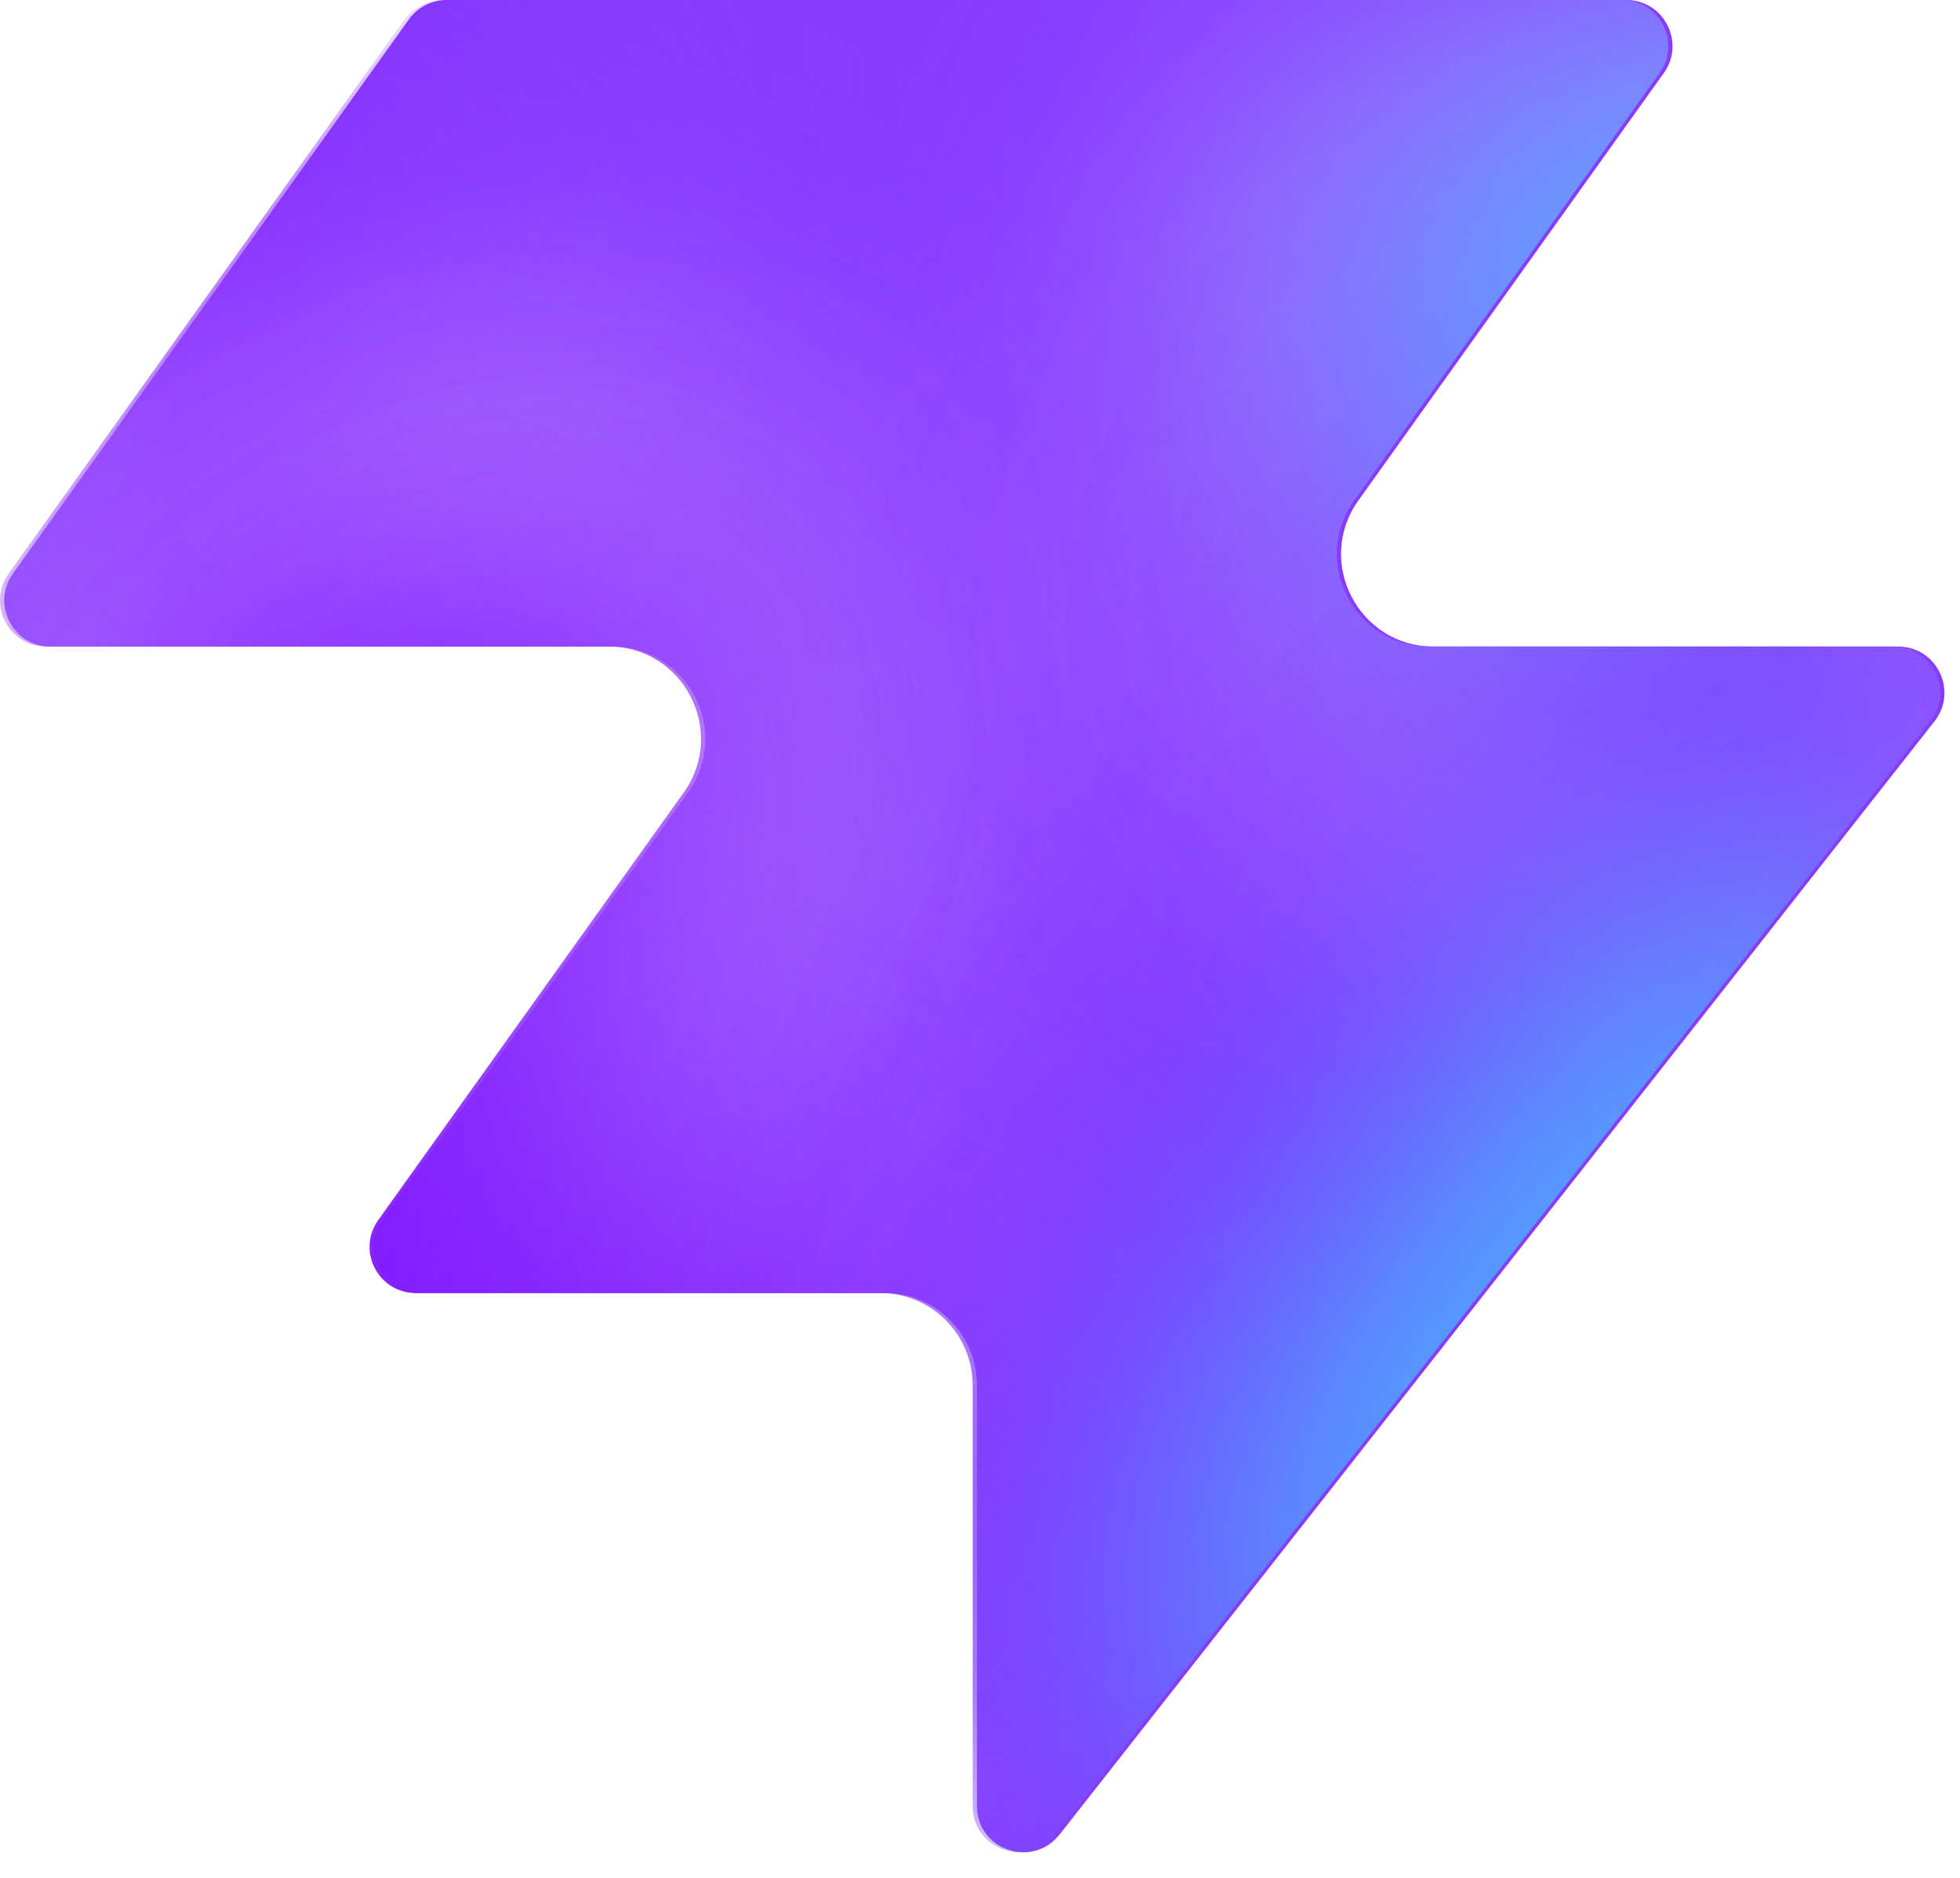
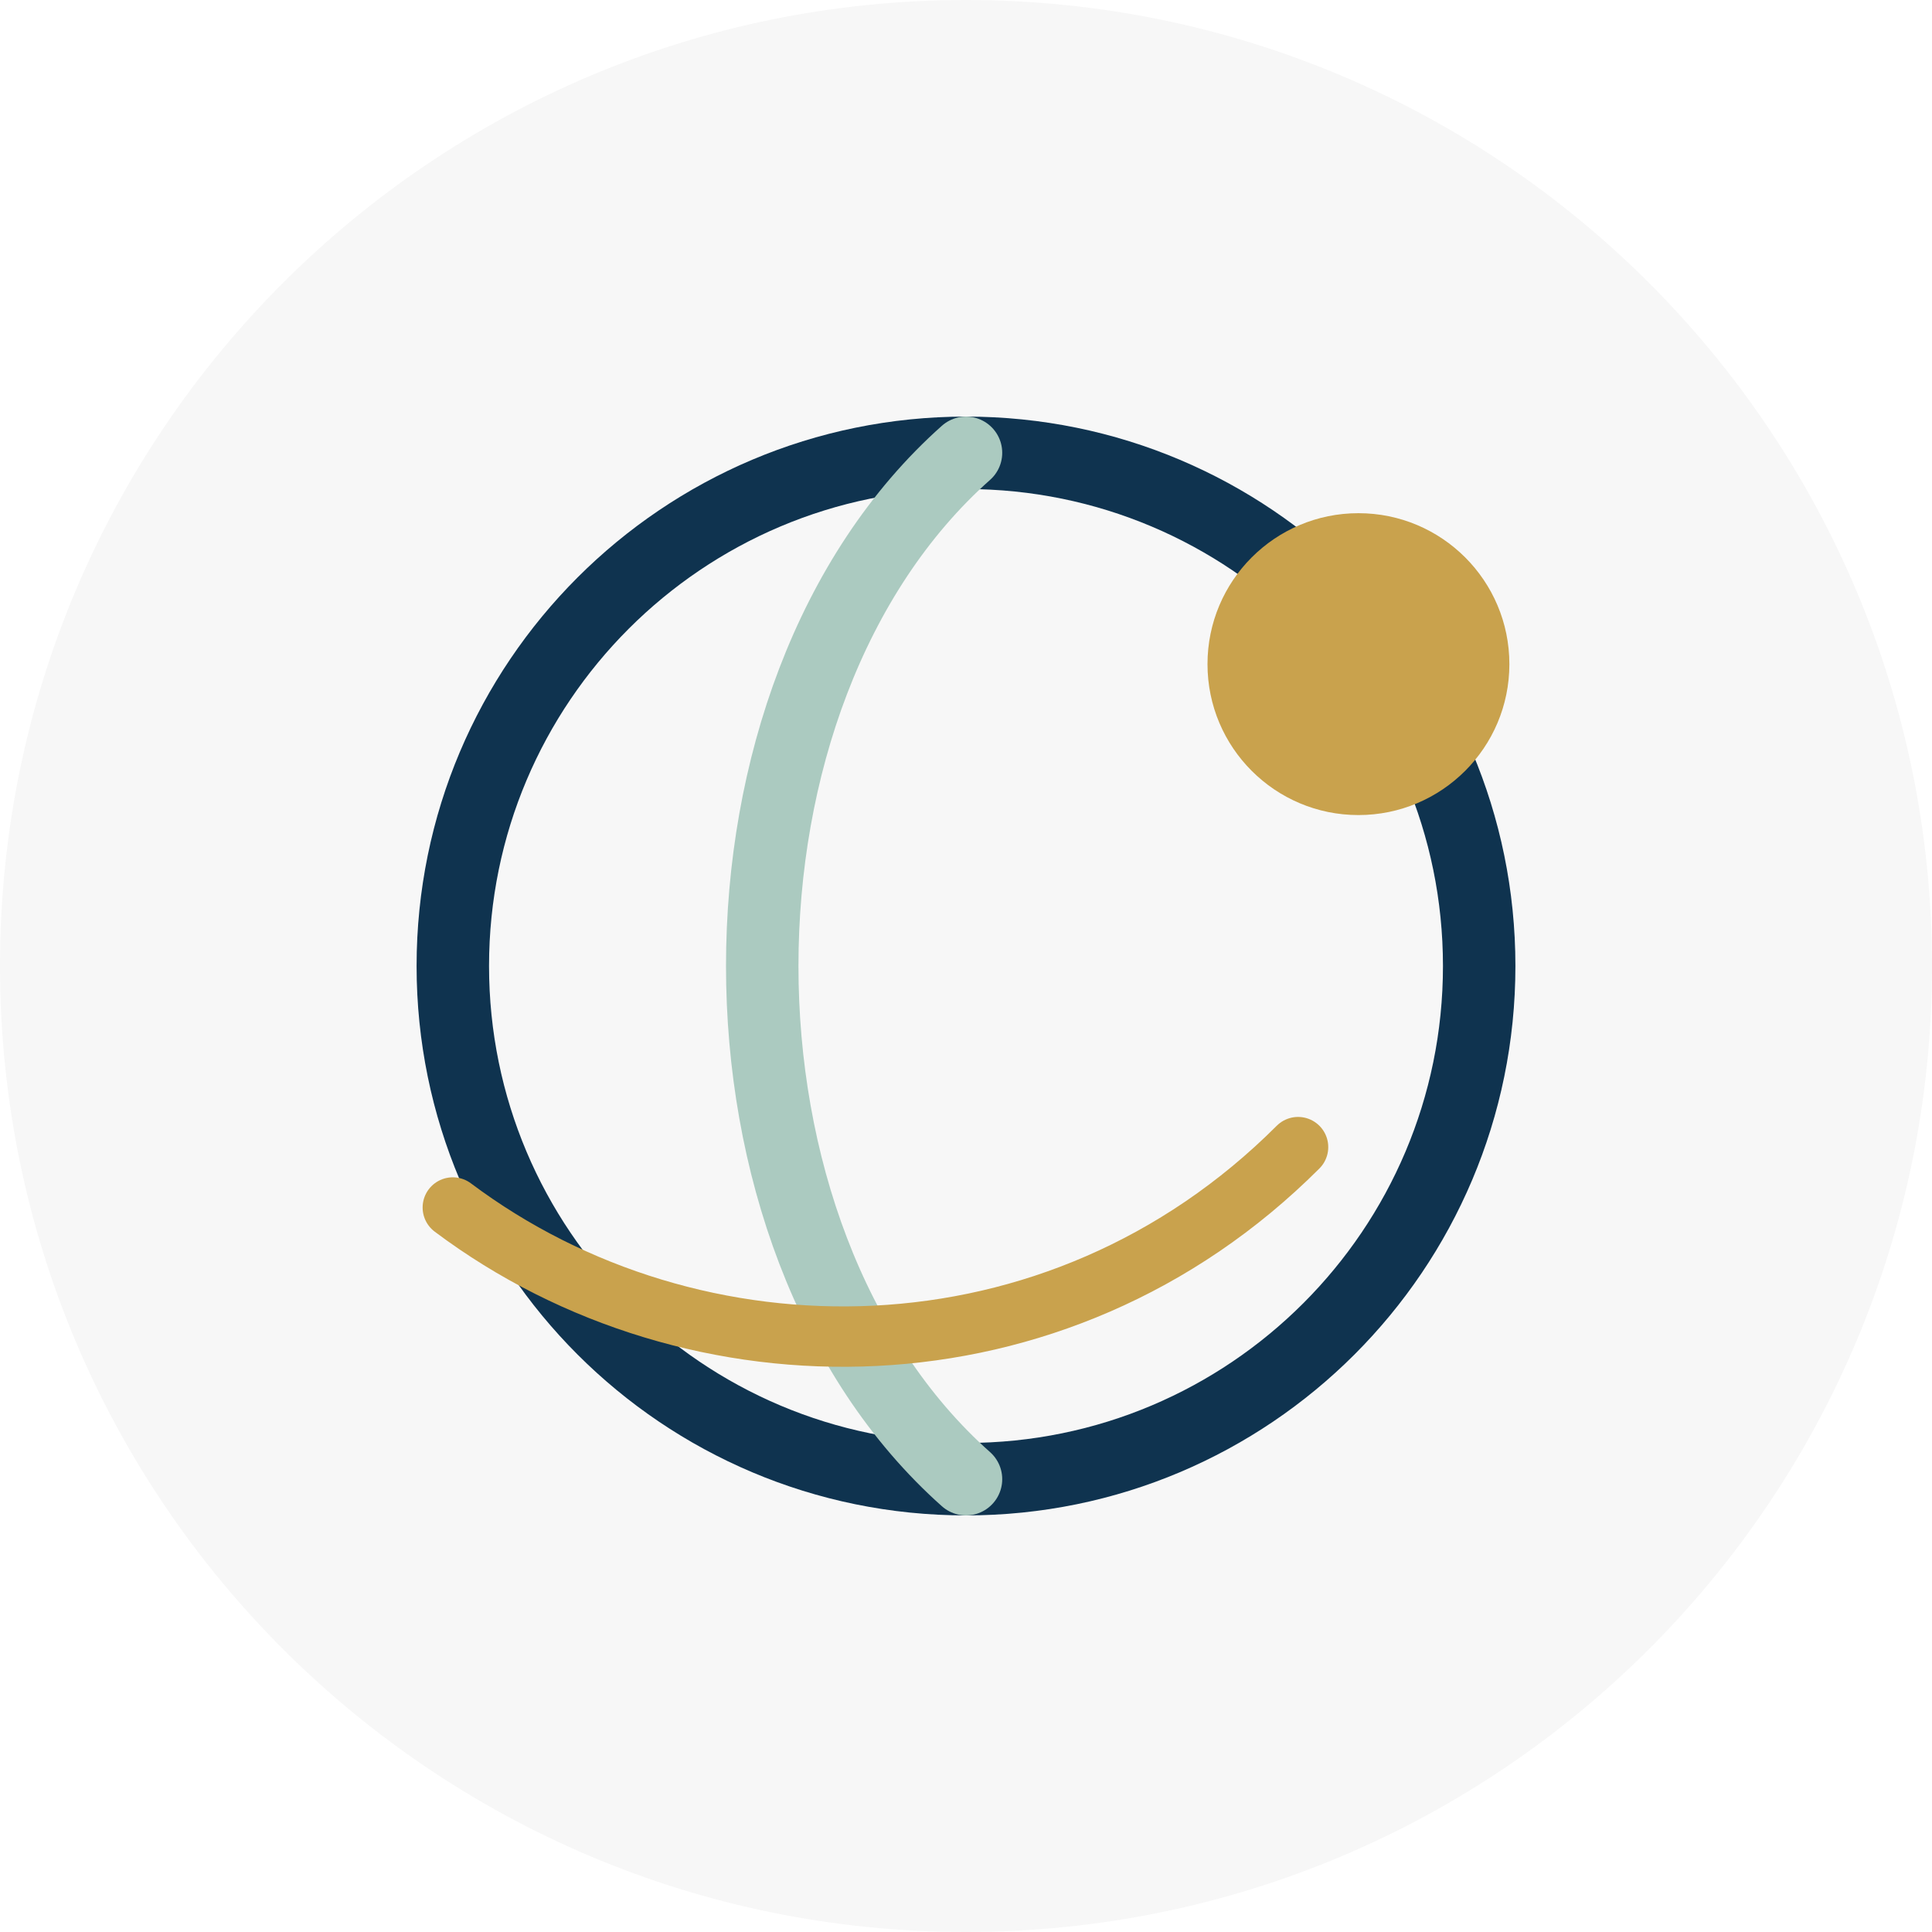
- <svg xmlns="http://www.w3.org/2000/svg" width="48" height="46" fill="none" viewBox="0 0 48 46">
-   <path fill="#863bff" d="M25.946 44.938c-.664.845-2.021.375-2.021-.698V33.937a2.26 2.26 0 0 0-2.262-2.262H10.287c-.92 0-1.456-1.04-.92-1.788l7.48-10.471c1.07-1.497 0-3.578-1.842-3.578H1.237c-.92 0-1.456-1.04-.92-1.788L10.013.474c.214-.297.556-.474.92-.474h28.894c.92 0 1.456 1.04.92 1.788l-7.48 10.471c-1.07 1.498 0 3.579 1.842 3.579h11.377c.943 0 1.473 1.088.89 1.83L25.947 44.94z" style="fill:#863bff;fill:color(display-p3 .525 .23 1);fill-opacity:1" />
-   <mask id="a" width="48" height="46" x="0" y="0" maskUnits="userSpaceOnUse" style="mask-type:alpha">
-     <path fill="#000" d="M25.842 44.938c-.664.844-2.021.375-2.021-.698V33.937a2.26 2.26 0 0 0-2.262-2.262H10.183c-.92 0-1.456-1.04-.92-1.788l7.48-10.471c1.07-1.498 0-3.579-1.842-3.579H1.133c-.92 0-1.456-1.04-.92-1.787L9.91.473c.214-.297.556-.474.92-.474h28.894c.92 0 1.456 1.04.92 1.788l-7.48 10.471c-1.07 1.498 0 3.578 1.842 3.578h11.377c.943 0 1.473 1.088.89 1.832L25.843 44.94z" style="fill:#000;fill-opacity:1" />
-   </mask>
-   <g mask="url(#a)">
-     <g filter="url(#b)">
-       <ellipse cx="5.508" cy="14.704" fill="#ede6ff" rx="5.508" ry="14.704" style="fill:#ede6ff;fill:color(display-p3 .927 .903 1);fill-opacity:1" transform="matrix(.00324 1 1 -.00324 -4.47 31.516)" />
-     </g>
-     <g filter="url(#c)">
-       <ellipse cx="10.399" cy="29.851" fill="#ede6ff" rx="10.399" ry="29.851" style="fill:#ede6ff;fill:color(display-p3 .927 .903 1);fill-opacity:1" transform="matrix(.00324 1 1 -.00324 -39.328 7.883)" />
-     </g>
-     <g filter="url(#d)">
-       <ellipse cx="5.508" cy="30.487" fill="#7e14ff" rx="5.508" ry="30.487" style="fill:#7e14ff;fill:color(display-p3 .492 .077 1);fill-opacity:1" transform="rotate(89.814 -25.913 -14.639)scale(1 -1)" />
-     </g>
-     <g filter="url(#e)">
-       <ellipse cx="5.508" cy="30.599" fill="#7e14ff" rx="5.508" ry="30.599" style="fill:#7e14ff;fill:color(display-p3 .492 .077 1);fill-opacity:1" transform="rotate(89.814 -32.644 -3.334)scale(1 -1)" />
-     </g>
-     <g filter="url(#f)">
-       <ellipse cx="5.508" cy="30.599" fill="#7e14ff" rx="5.508" ry="30.599" style="fill:#7e14ff;fill:color(display-p3 .492 .077 1);fill-opacity:1" transform="matrix(.00324 1 1 -.00324 -34.34 30.47)" />
-     </g>
-     <g filter="url(#g)">
-       <ellipse cx="14.072" cy="22.078" fill="#ede6ff" rx="14.072" ry="22.078" style="fill:#ede6ff;fill:color(display-p3 .927 .903 1);fill-opacity:1" transform="rotate(93.35 24.506 48.493)scale(-1 1)" />
-     </g>
-     <g filter="url(#h)">
-       <ellipse cx="3.47" cy="21.501" fill="#7e14ff" rx="3.47" ry="21.501" style="fill:#7e14ff;fill:color(display-p3 .492 .077 1);fill-opacity:1" transform="rotate(89.009 28.708 47.59)scale(-1 1)" />
-     </g>
-     <g filter="url(#i)">
-       <ellipse cx="3.47" cy="21.501" fill="#7e14ff" rx="3.47" ry="21.501" style="fill:#7e14ff;fill:color(display-p3 .492 .077 1);fill-opacity:1" transform="rotate(89.009 28.708 47.59)scale(-1 1)" />
-     </g>
-     <g filter="url(#j)">
-       <ellipse cx=".387" cy="8.972" fill="#7e14ff" rx="4.407" ry="29.108" style="fill:#7e14ff;fill:color(display-p3 .492 .077 1);fill-opacity:1" transform="rotate(39.51 .387 8.972)" />
-     </g>
-     <g filter="url(#k)">
-       <ellipse cx="47.523" cy="-6.092" fill="#7e14ff" rx="4.407" ry="29.108" style="fill:#7e14ff;fill:color(display-p3 .492 .077 1);fill-opacity:1" transform="rotate(37.892 47.523 -6.092)" />
-     </g>
-     <g filter="url(#l)">
-       <ellipse cx="41.412" cy="6.333" fill="#47bfff" rx="5.971" ry="9.665" style="fill:#47bfff;fill:color(display-p3 .28 .748 1);fill-opacity:1" transform="rotate(37.892 41.412 6.333)" />
-     </g>
-     <g filter="url(#m)">
-       <ellipse cx="-1.879" cy="38.332" fill="#7e14ff" rx="4.407" ry="29.108" style="fill:#7e14ff;fill:color(display-p3 .492 .077 1);fill-opacity:1" transform="rotate(37.892 -1.88 38.332)" />
-     </g>
-     <g filter="url(#n)">
-       <ellipse cx="-1.879" cy="38.332" fill="#7e14ff" rx="4.407" ry="29.108" style="fill:#7e14ff;fill:color(display-p3 .492 .077 1);fill-opacity:1" transform="rotate(37.892 -1.88 38.332)" />
-     </g>
-     <g filter="url(#o)">
-       <ellipse cx="35.651" cy="29.907" fill="#7e14ff" rx="4.407" ry="29.108" style="fill:#7e14ff;fill:color(display-p3 .492 .077 1);fill-opacity:1" transform="rotate(37.892 35.651 29.907)" />
-     </g>
-     <g filter="url(#p)">
-       <ellipse cx="38.418" cy="32.4" fill="#47bfff" rx="5.971" ry="15.297" style="fill:#47bfff;fill:color(display-p3 .28 .748 1);fill-opacity:1" transform="rotate(37.892 38.418 32.4)" />
+ <svg xmlns="http://www.w3.org/2000/svg" viewBox="0 0 64 64">
+   <rect width="64" height="64" rx="32" fill="#F7F7F7" />
+   <g transform="translate(2 0)">
+     <g fill="none" stroke-linecap="round">
+       <circle cx="30" cy="32" r="17" stroke="#0F334F" stroke-width="2.4" />
+       <path d="M30 15c-9 8-9 26 0 34" stroke="#ABCAC0" stroke-width="2.4" />
+       <circle cx="43" cy="22" r="5" fill="#C9A24D" />
+       <path d="M13 40c8 6 20 6 28-2" stroke="#C9A24D" stroke-width="2" />
    </g>
  </g>
-   <defs>
-     <filter id="b" width="60.045" height="41.654" x="-19.77" y="16.149" color-interpolation-filters="sRGB" filterUnits="userSpaceOnUse">
-       <feFlood flood-opacity="0" result="BackgroundImageFix" />
-       <feBlend in="SourceGraphic" in2="BackgroundImageFix" result="shape" />
-       <feGaussianBlur result="effect1_foregroundBlur_2002_17158" stdDeviation="7.659" />
-     </filter>
-     <filter id="c" width="90.34" height="51.437" x="-54.613" y="-7.533" color-interpolation-filters="sRGB" filterUnits="userSpaceOnUse">
-       <feFlood flood-opacity="0" result="BackgroundImageFix" />
-       <feBlend in="SourceGraphic" in2="BackgroundImageFix" result="shape" />
-       <feGaussianBlur result="effect1_foregroundBlur_2002_17158" stdDeviation="7.659" />
-     </filter>
-     <filter id="d" width="79.355" height="29.4" x="-49.64" y="2.03" color-interpolation-filters="sRGB" filterUnits="userSpaceOnUse">
-       <feFlood flood-opacity="0" result="BackgroundImageFix" />
-       <feBlend in="SourceGraphic" in2="BackgroundImageFix" result="shape" />
-       <feGaussianBlur result="effect1_foregroundBlur_2002_17158" stdDeviation="4.596" />
-     </filter>
-     <filter id="e" width="79.579" height="29.4" x="-45.045" y="20.029" color-interpolation-filters="sRGB" filterUnits="userSpaceOnUse">
-       <feFlood flood-opacity="0" result="BackgroundImageFix" />
-       <feBlend in="SourceGraphic" in2="BackgroundImageFix" result="shape" />
-       <feGaussianBlur result="effect1_foregroundBlur_2002_17158" stdDeviation="4.596" />
-     </filter>
-     <filter id="f" width="79.579" height="29.4" x="-43.513" y="21.178" color-interpolation-filters="sRGB" filterUnits="userSpaceOnUse">
-       <feFlood flood-opacity="0" result="BackgroundImageFix" />
-       <feBlend in="SourceGraphic" in2="BackgroundImageFix" result="shape" />
-       <feGaussianBlur result="effect1_foregroundBlur_2002_17158" stdDeviation="4.596" />
-     </filter>
-     <filter id="g" width="74.749" height="58.852" x="15.756" y="-17.901" color-interpolation-filters="sRGB" filterUnits="userSpaceOnUse">
-       <feFlood flood-opacity="0" result="BackgroundImageFix" />
-       <feBlend in="SourceGraphic" in2="BackgroundImageFix" result="shape" />
-       <feGaussianBlur result="effect1_foregroundBlur_2002_17158" stdDeviation="7.659" />
-     </filter>
-     <filter id="h" width="61.377" height="25.362" x="23.548" y="2.284" color-interpolation-filters="sRGB" filterUnits="userSpaceOnUse">
-       <feFlood flood-opacity="0" result="BackgroundImageFix" />
-       <feBlend in="SourceGraphic" in2="BackgroundImageFix" result="shape" />
-       <feGaussianBlur result="effect1_foregroundBlur_2002_17158" stdDeviation="4.596" />
-     </filter>
-     <filter id="i" width="61.377" height="25.362" x="23.548" y="2.284" color-interpolation-filters="sRGB" filterUnits="userSpaceOnUse">
-       <feFlood flood-opacity="0" result="BackgroundImageFix" />
-       <feBlend in="SourceGraphic" in2="BackgroundImageFix" result="shape" />
-       <feGaussianBlur result="effect1_foregroundBlur_2002_17158" stdDeviation="4.596" />
-     </filter>
-     <filter id="j" width="56.045" height="63.649" x="-27.636" y="-22.853" color-interpolation-filters="sRGB" filterUnits="userSpaceOnUse">
-       <feFlood flood-opacity="0" result="BackgroundImageFix" />
-       <feBlend in="SourceGraphic" in2="BackgroundImageFix" result="shape" />
-       <feGaussianBlur result="effect1_foregroundBlur_2002_17158" stdDeviation="4.596" />
-     </filter>
-     <filter id="k" width="54.814" height="64.646" x="20.116" y="-38.415" color-interpolation-filters="sRGB" filterUnits="userSpaceOnUse">
-       <feFlood flood-opacity="0" result="BackgroundImageFix" />
-       <feBlend in="SourceGraphic" in2="BackgroundImageFix" result="shape" />
-       <feGaussianBlur result="effect1_foregroundBlur_2002_17158" stdDeviation="4.596" />
-     </filter>
-     <filter id="l" width="33.541" height="35.313" x="24.641" y="-11.323" color-interpolation-filters="sRGB" filterUnits="userSpaceOnUse">
-       <feFlood flood-opacity="0" result="BackgroundImageFix" />
-       <feBlend in="SourceGraphic" in2="BackgroundImageFix" result="shape" />
-       <feGaussianBlur result="effect1_foregroundBlur_2002_17158" stdDeviation="4.596" />
-     </filter>
-     <filter id="m" width="54.814" height="64.646" x="-29.286" y="6.009" color-interpolation-filters="sRGB" filterUnits="userSpaceOnUse">
-       <feFlood flood-opacity="0" result="BackgroundImageFix" />
-       <feBlend in="SourceGraphic" in2="BackgroundImageFix" result="shape" />
-       <feGaussianBlur result="effect1_foregroundBlur_2002_17158" stdDeviation="4.596" />
-     </filter>
-     <filter id="n" width="54.814" height="64.646" x="-29.286" y="6.009" color-interpolation-filters="sRGB" filterUnits="userSpaceOnUse">
-       <feFlood flood-opacity="0" result="BackgroundImageFix" />
-       <feBlend in="SourceGraphic" in2="BackgroundImageFix" result="shape" />
-       <feGaussianBlur result="effect1_foregroundBlur_2002_17158" stdDeviation="4.596" />
-     </filter>
-     <filter id="o" width="54.814" height="64.646" x="8.244" y="-2.416" color-interpolation-filters="sRGB" filterUnits="userSpaceOnUse">
-       <feFlood flood-opacity="0" result="BackgroundImageFix" />
-       <feBlend in="SourceGraphic" in2="BackgroundImageFix" result="shape" />
-       <feGaussianBlur result="effect1_foregroundBlur_2002_17158" stdDeviation="4.596" />
-     </filter>
-     <filter id="p" width="39.409" height="43.623" x="18.713" y="10.588" color-interpolation-filters="sRGB" filterUnits="userSpaceOnUse">
-       <feFlood flood-opacity="0" result="BackgroundImageFix" />
-       <feBlend in="SourceGraphic" in2="BackgroundImageFix" result="shape" />
-       <feGaussianBlur result="effect1_foregroundBlur_2002_17158" stdDeviation="4.596" />
-     </filter>
-   </defs>
</svg>
